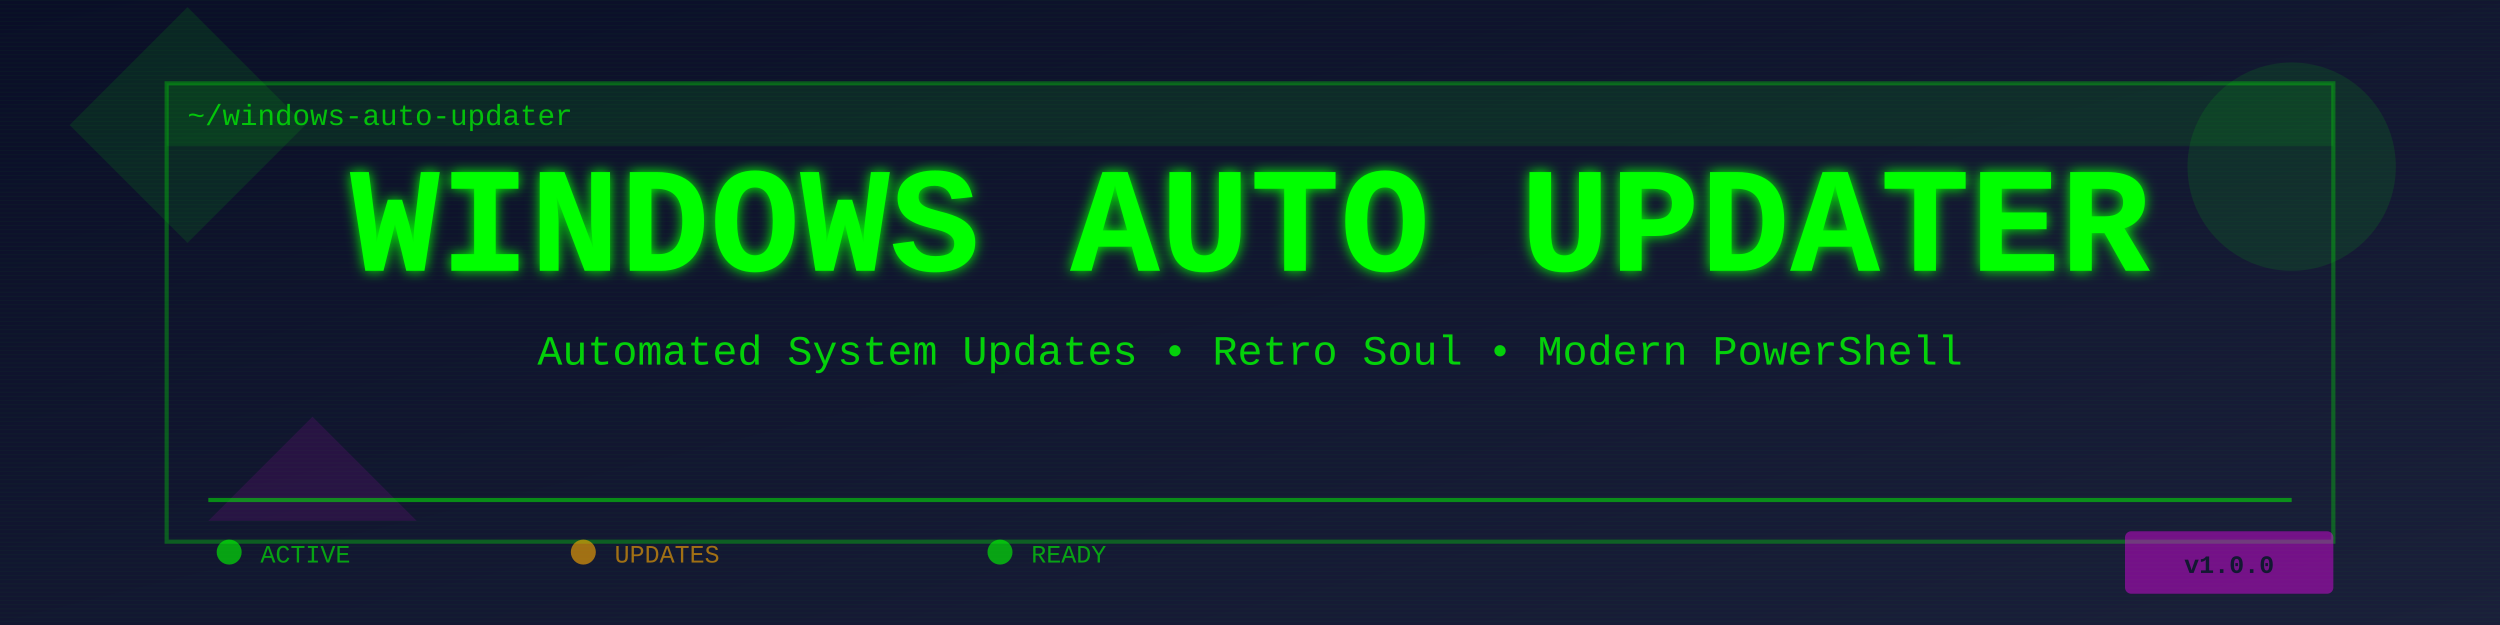
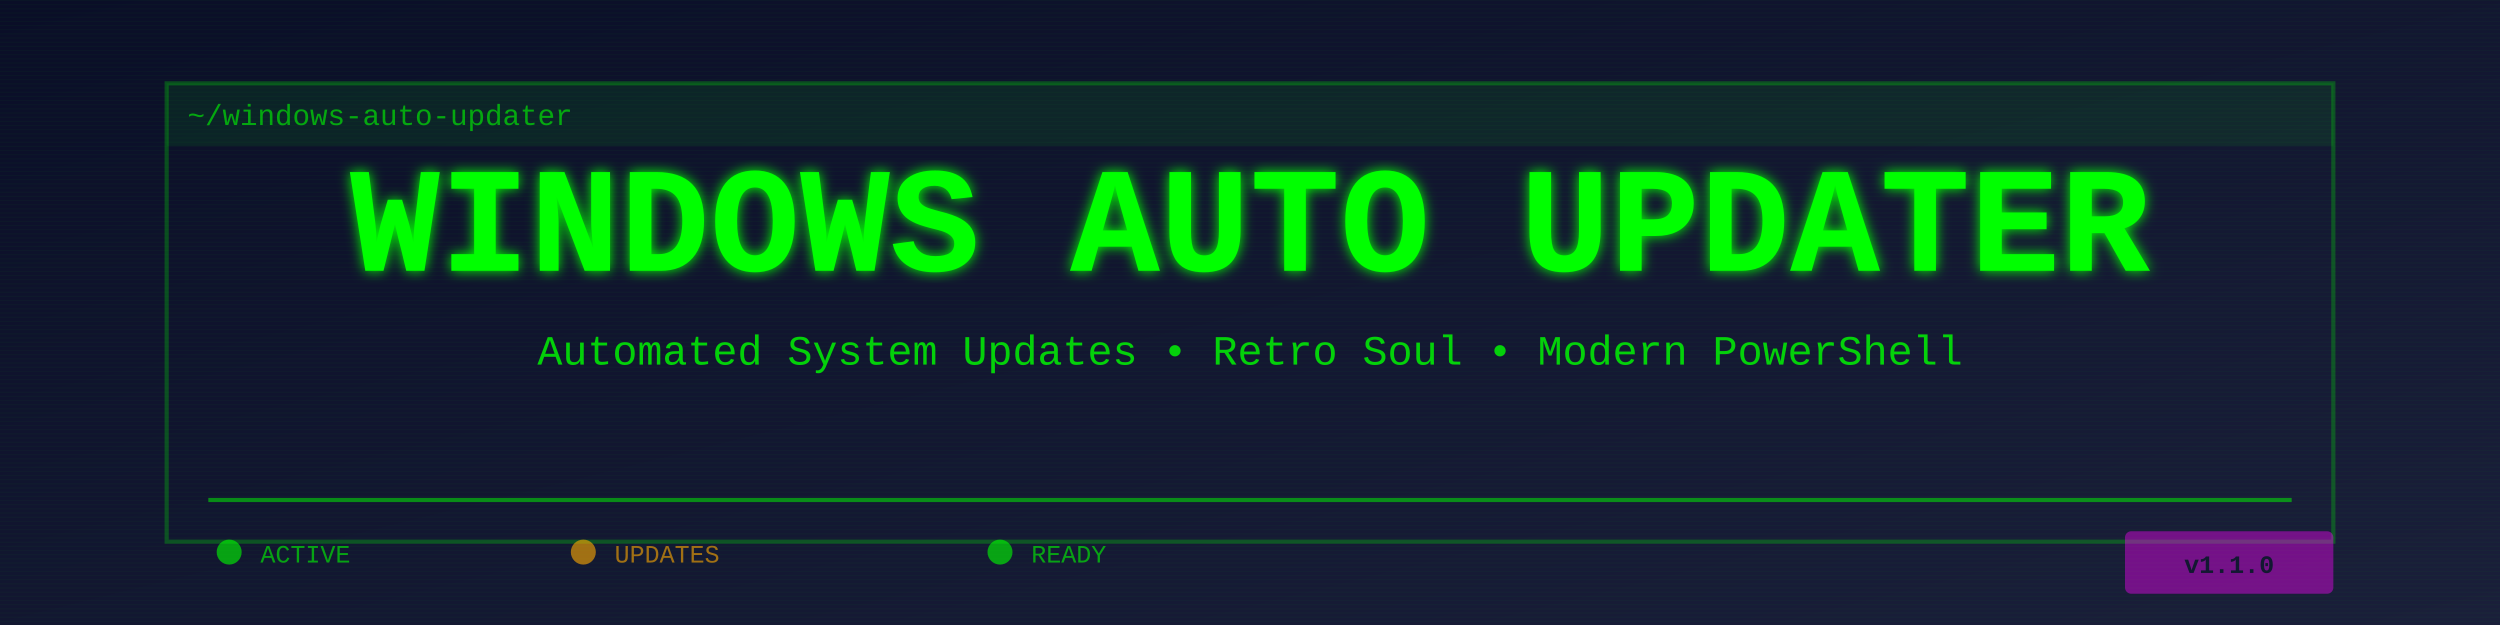
<svg xmlns="http://www.w3.org/2000/svg" viewBox="0 0 1200 300">
  <defs>
    <linearGradient id="bgGradient" x1="0%" y1="0%" x2="100%" y2="100%">
      <stop offset="0%" style="stop-color:#0a0e27;stop-opacity:1" />
      <stop offset="100%" style="stop-color:#1a1f3a;stop-opacity:1" />
    </linearGradient>
    <pattern id="scanlines" patternUnits="userSpaceOnUse" width="100" height="2">
      <line x1="0" y1="0" x2="100" y2="0" stroke="#00ff00" stroke-width="1" opacity="0.03" />
    </pattern>
    <filter id="glow">
      <feGaussianBlur stdDeviation="3" result="coloredBlur" />
      <feMerge>
        <feMergeNode in="coloredBlur" />
        <feMergeNode in="SourceGraphic" />
      </feMerge>
    </filter>
  </defs>
  <rect width="1200" height="300" fill="url(#bgGradient)" />
  <rect width="1200" height="300" fill="url(#scanlines)" />
-   <g opacity="0.1">
-     <rect x="50" y="20" width="80" height="80" fill="#00ff00" transform="rotate(45 90 60)" />
-     <circle cx="1100" cy="80" r="50" fill="#00ff00" />
-     <polygon points="150,200 200,250 100,250" fill="#ff00ff" />
-   </g>
-   <rect x="80" y="40" width="1040" height="220" fill="none" stroke="#00ff00" stroke-width="2" opacity="0.3" />
-   <rect x="80" y="40" width="1040" height="30" fill="#00ff00" opacity="0.1" />
-   <text x="90" y="60" font-family="'Courier New', monospace" font-size="14" fill="#00ff00" opacity="0.7">~/windows-auto-updater</text>
+   <rect x="80" y="40" width="1040" height="220" fill="none" stroke="#00ff00" stroke-width="2" opacity="0.25" />
+   <rect x="80" y="40" width="1040" height="30" fill="#00ff00" opacity="0.08" />
+   <text x="90" y="60" font-family="'Courier New', monospace" font-size="14" fill="#00ff00" opacity="0.6">~/windows-auto-updater</text>
  <text x="600" y="130" font-family="'Courier New', monospace" font-size="72" font-weight="bold" fill="#00ff00" text-anchor="middle" filter="url(#glow)">
    WINDOWS AUTO UPDATER
  </text>
  <text x="600" y="175" font-family="'Courier New', monospace" font-size="20" fill="#00ff00" text-anchor="middle" opacity="0.8">
    Automated System Updates • Retro Soul • Modern PowerShell
  </text>
  <line x1="100" y1="240" x2="1100" y2="240" stroke="#00ff00" stroke-width="2" opacity="0.5" />
  <g opacity="0.6">
    <circle cx="110" cy="265" r="6" fill="#00ff00" />
    <text x="125" y="270" font-family="'Courier New', monospace" font-size="12" fill="#00ff00">ACTIVE</text>
    <circle cx="280" cy="265" r="6" fill="#ffaa00" />
    <text x="295" y="270" font-family="'Courier New', monospace" font-size="12" fill="#ffaa00">UPDATES</text>
    <circle cx="480" cy="265" r="6" fill="#00ff00" />
    <text x="495" y="270" font-family="'Courier New', monospace" font-size="12" fill="#00ff00">READY</text>
  </g>
  <g opacity="0.4">
    <rect x="1020" y="255" width="100" height="30" fill="#ff00ff" rx="3" />
-     <text x="1070" y="275" font-family="'Courier New', monospace" font-size="12" fill="#0a0e27" text-anchor="middle" font-weight="bold">v1.0.0</text>
+     <text x="1070" y="275" font-family="'Courier New', monospace" font-size="12" fill="#0a0e27" text-anchor="middle" font-weight="bold">v1.1.0</text>
  </g>
</svg>
